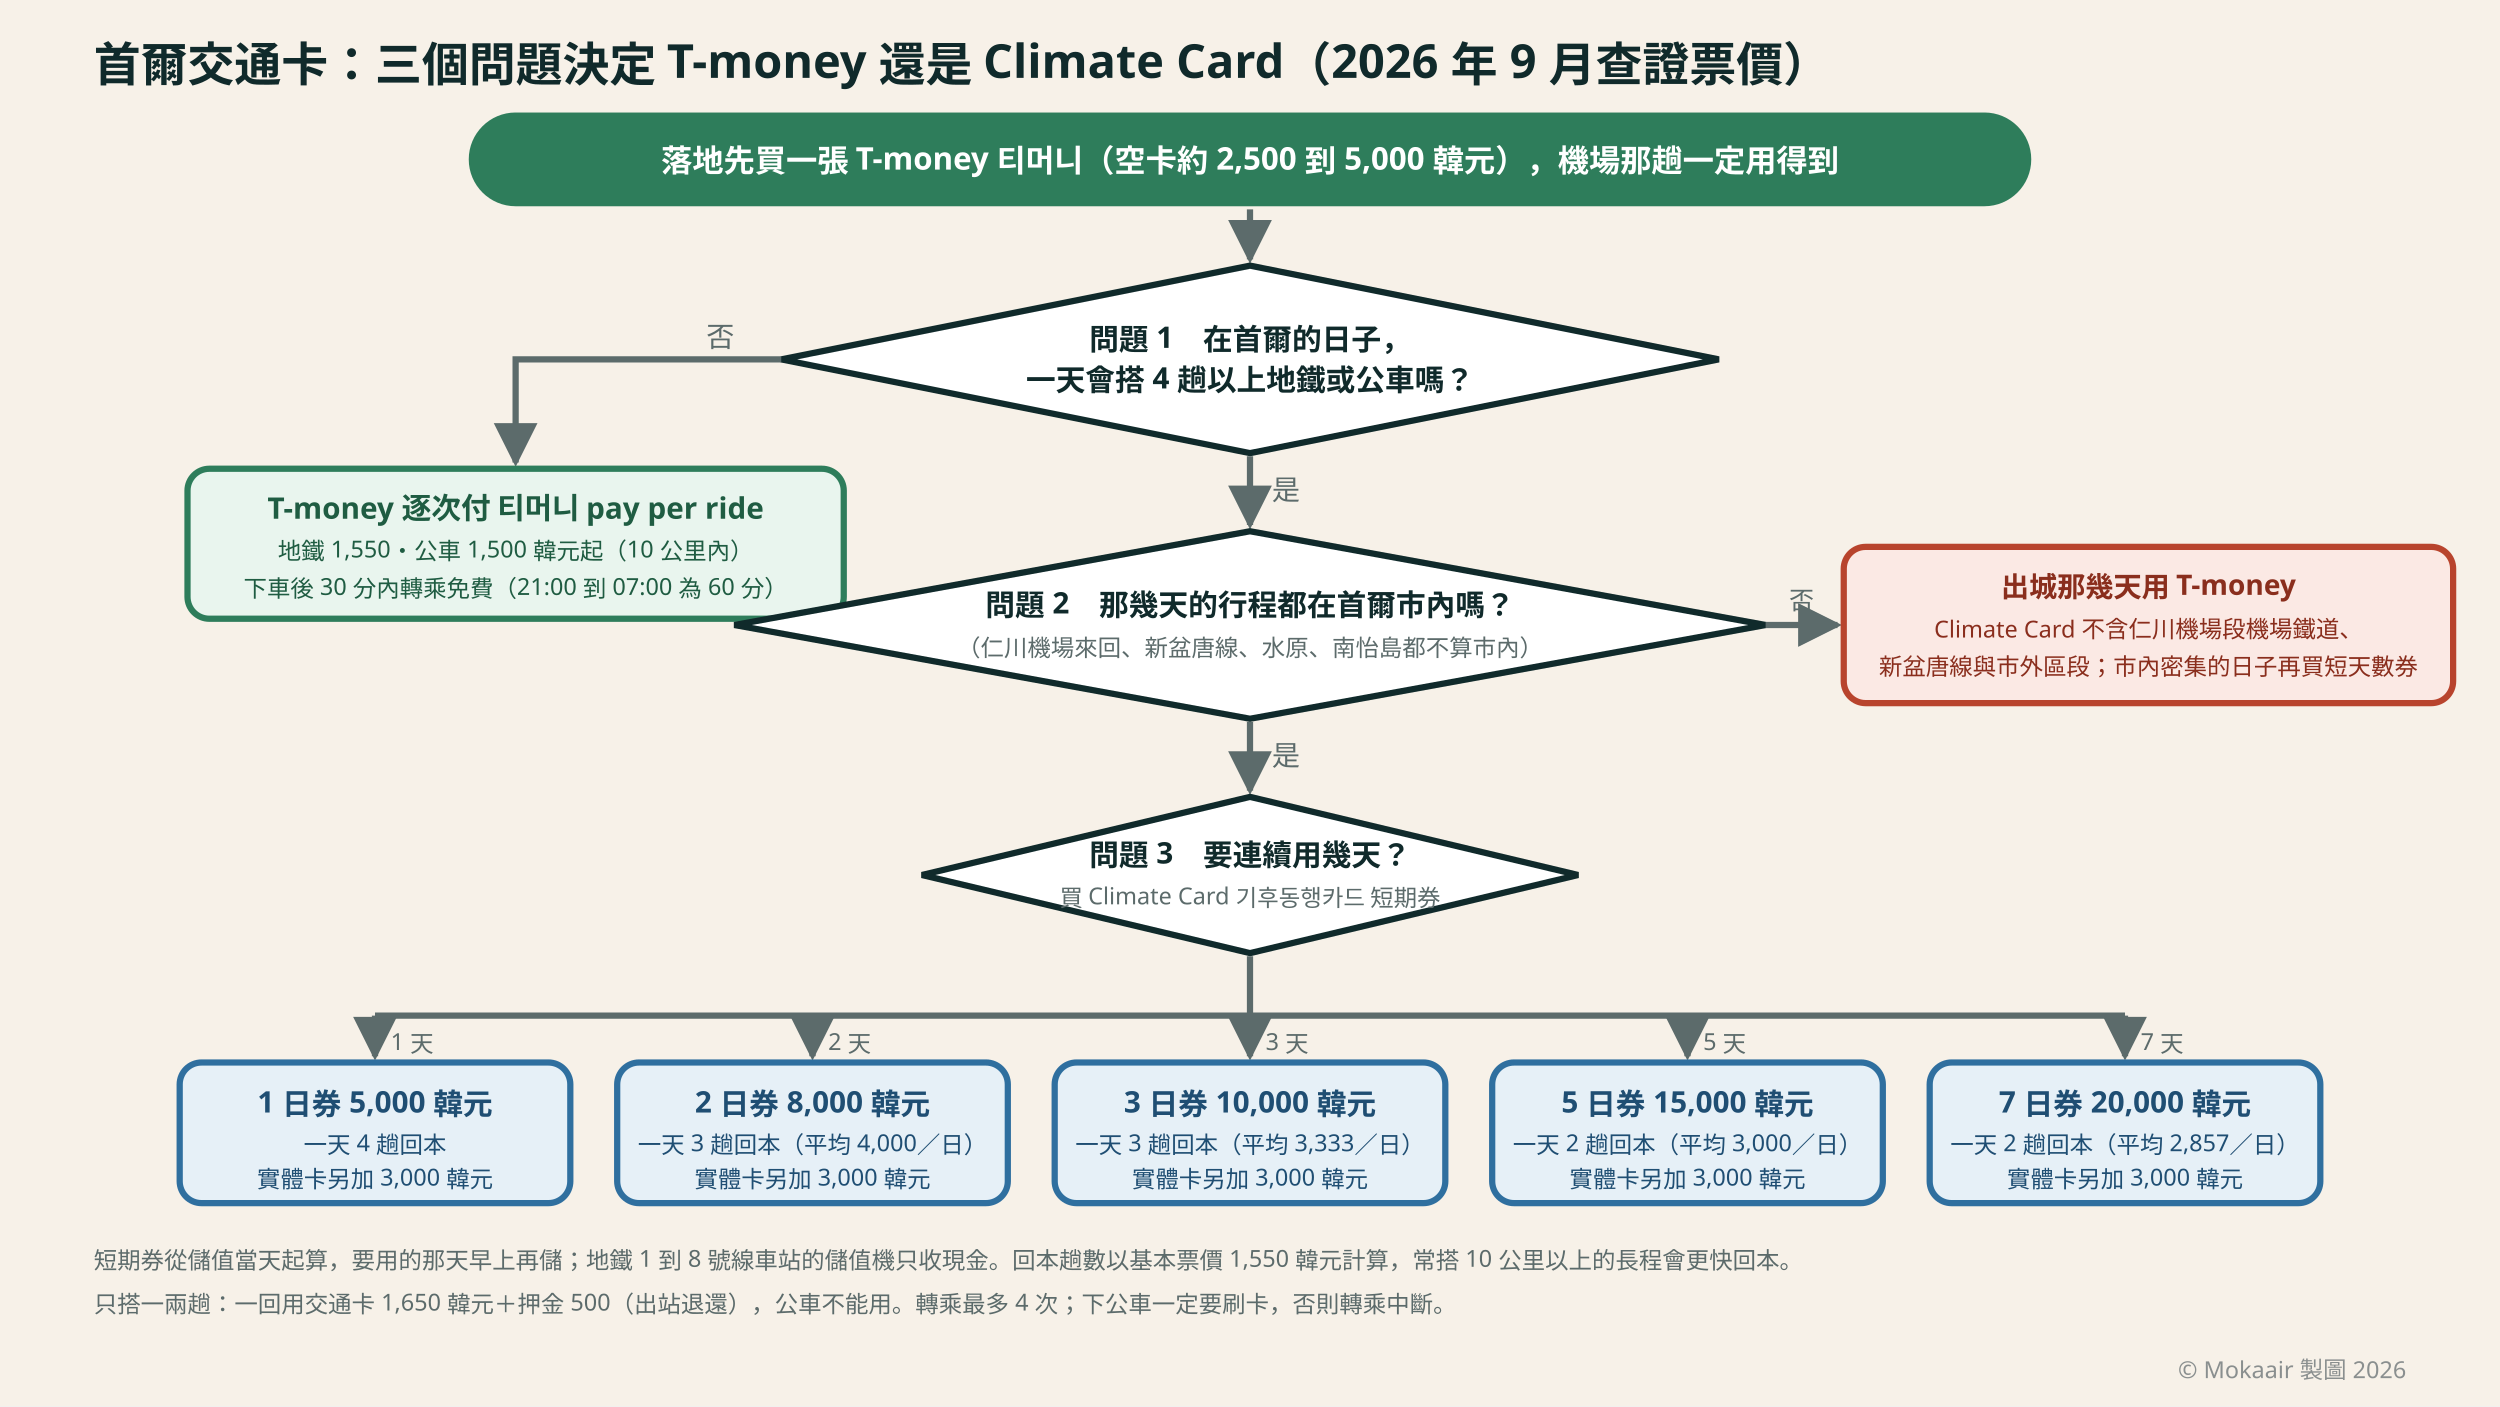
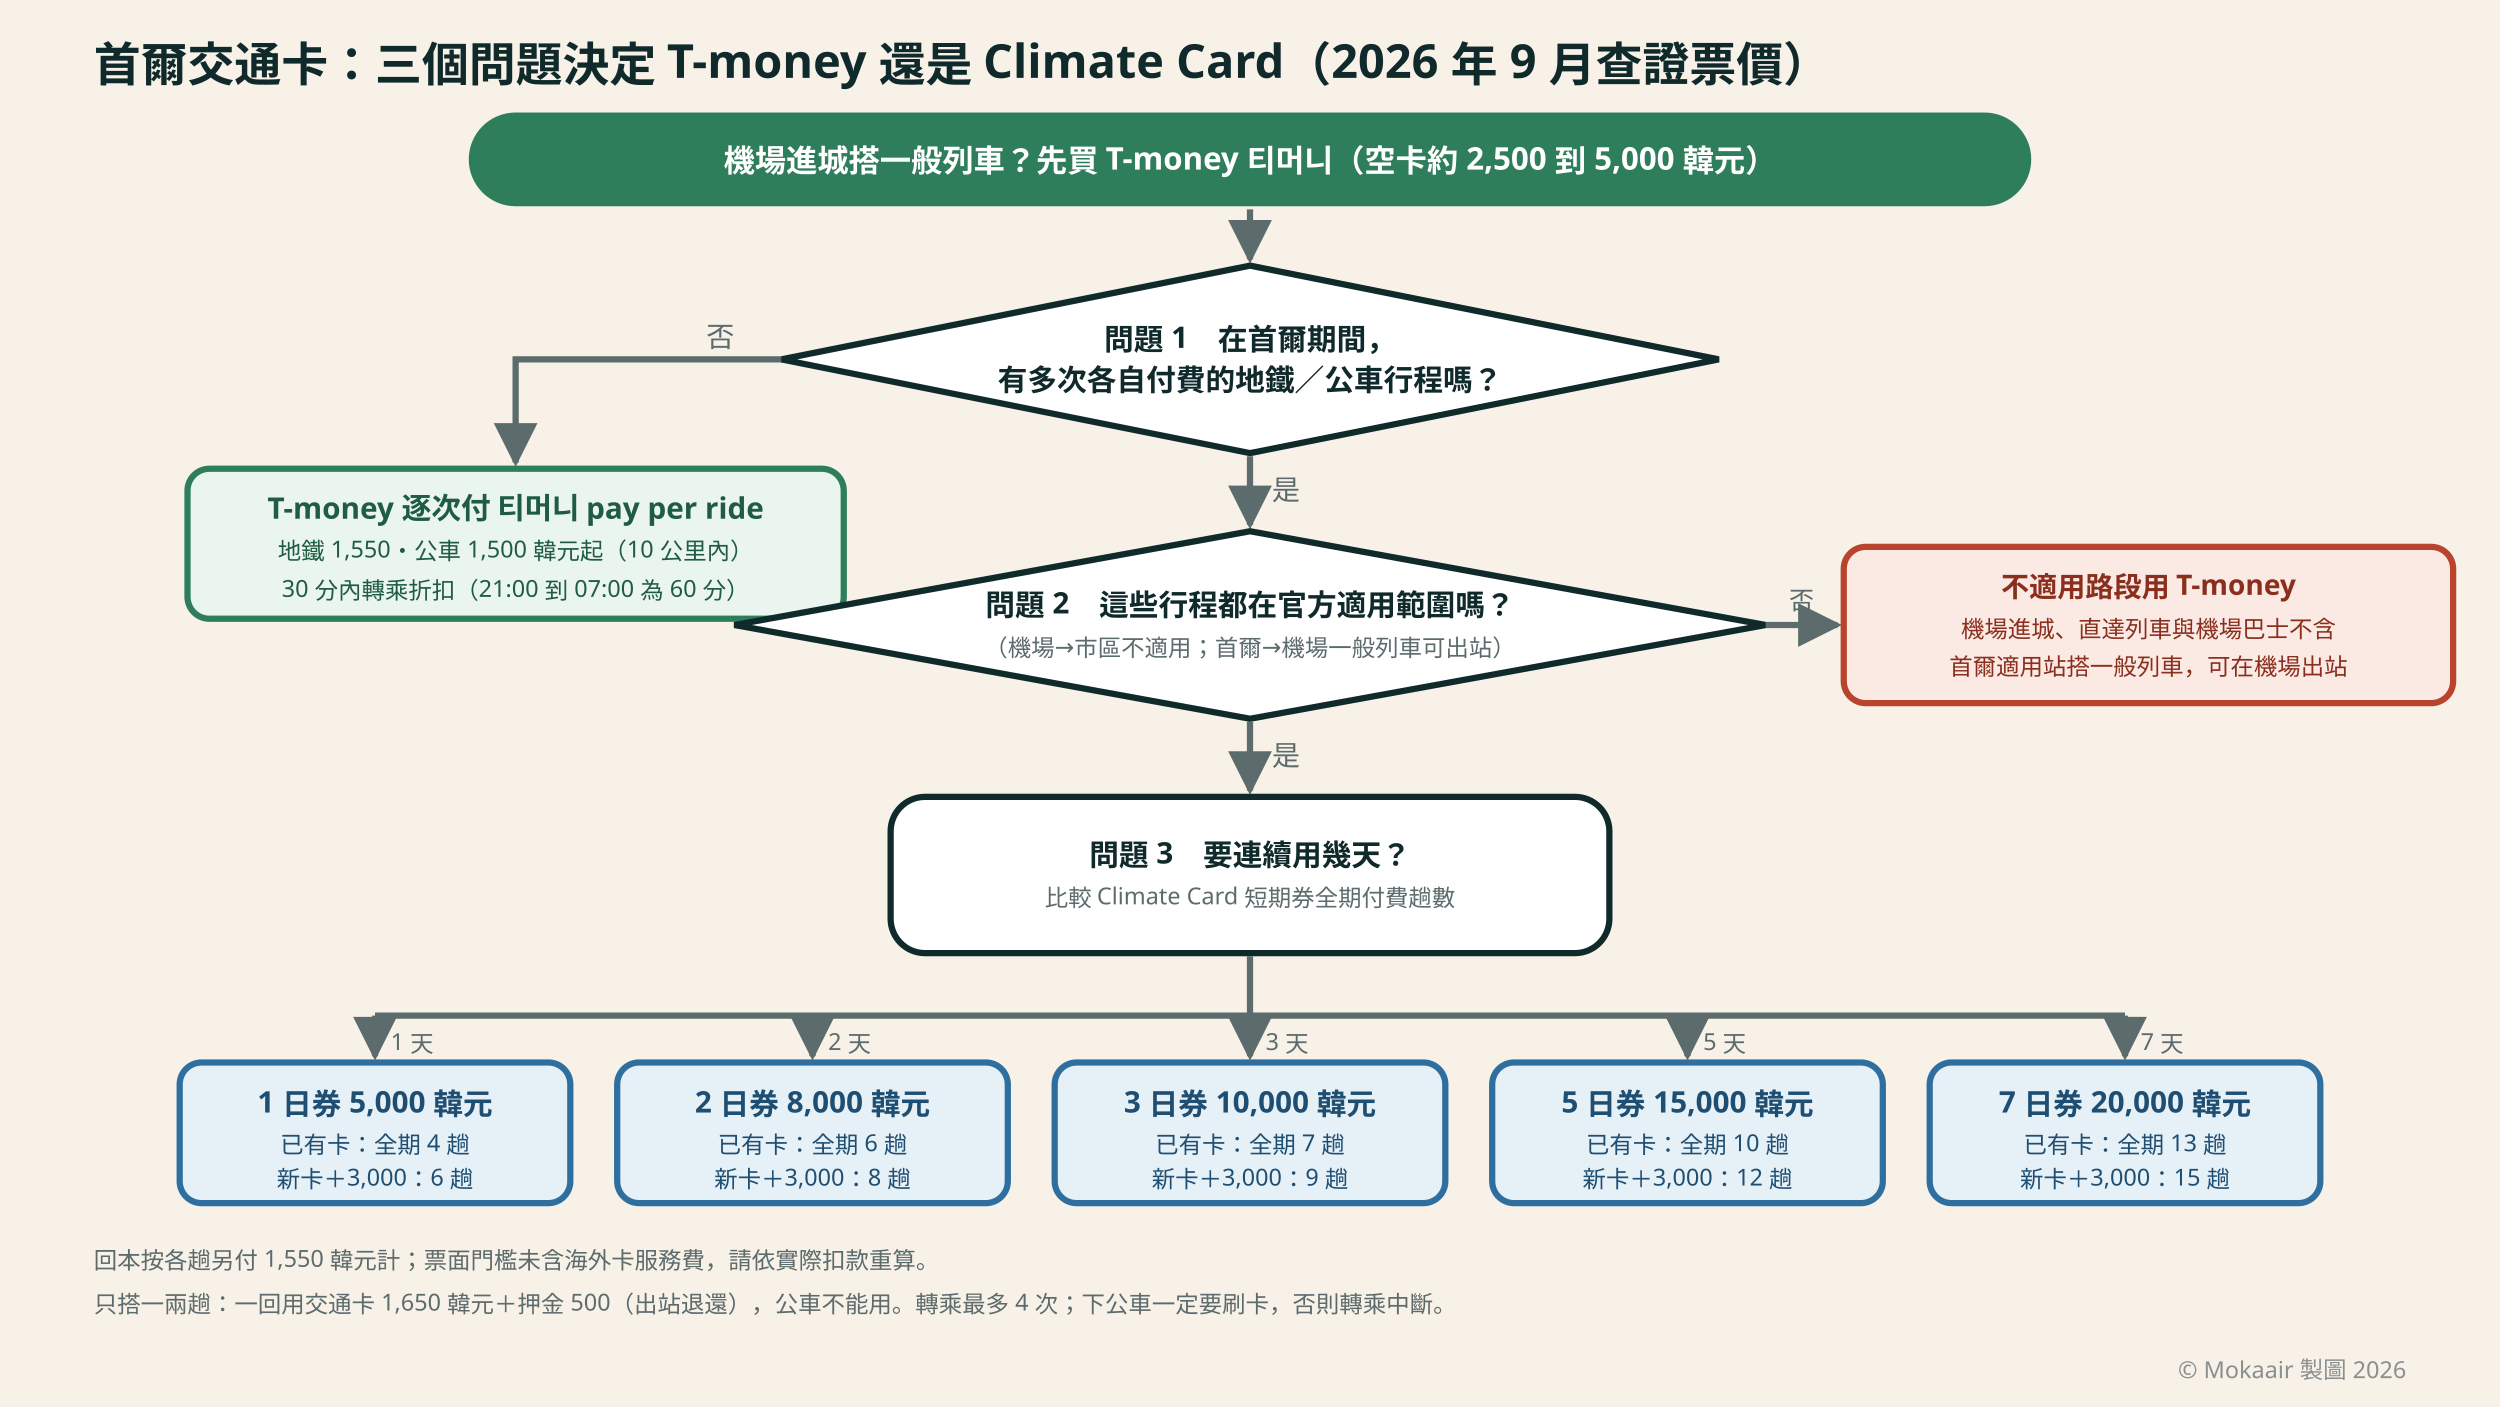
<svg xmlns="http://www.w3.org/2000/svg" viewBox="0 0 1600 900" width="1600" height="900" role="img" aria-labelledby="title desc" font-family="'Noto Sans TC','Noto Sans KR','PingFang TC','Microsoft JhengHei','Apple SD Gothic Neo',system-ui,sans-serif">
  <rect width="1600" height="900" fill="#F7F1E8" />
  <defs>
    <marker id="arrow" viewBox="0 0 10 10" refX="9" refY="5" markerWidth="7" markerHeight="7" orient="auto">
      <path d="M 0 0 L 10 5 L 0 10 z" fill="#5C6B6B" />
    </marker>
  </defs>
  <text x="60" y="52" font-size="30" font-weight="700" fill="#102A2B">首爾交通卡：三個問題決定 T-money 還是 Climate Card（2026 年 9 月查證票價）</text>
  <rect x="300" y="72" width="1000" height="60" rx="30" fill="#2E7D5B" />
-   <text x="800" y="110" font-size="20" font-weight="700" fill="#FFFFFF" text-anchor="middle">落地先買一張 T-money 티머니（空卡約 2,500 到 5,000 韓元），機場那趟一定用得到</text>
+   <text x="800" y="110" font-size="20" font-weight="700" fill="#FFFFFF" text-anchor="middle">機場進城搭一般列車？先買 T-money 티머니（空卡約 2,500 到 5,000 韓元）</text>
  <path d="M 800 134 L 800 166" stroke="#5C6B6B" stroke-width="4" marker-end="url(#arrow)" />
  <polygon points="800,170 1100,230 800,290 500,230" fill="#FFFFFF" stroke="#102A2B" stroke-width="4" />
-   <text x="800" y="224" font-size="19" font-weight="700" fill="#102A2B" text-anchor="middle">問題 1　在首爾的日子，</text>
-   <text x="800" y="250" font-size="19" font-weight="700" fill="#102A2B" text-anchor="middle">一天會搭 4 趟以上地鐵或公車嗎？</text>
+   <text x="800" y="224" font-size="19" font-weight="700" fill="#102A2B" text-anchor="middle">問題 1　在首爾期間，</text>
+   <text x="800" y="250" font-size="19" font-weight="700" fill="#102A2B" text-anchor="middle">有多次各自付費的地鐵／公車行程嗎？</text>
  <path d="M 500 230 L 330 230 L 330 296" stroke="#5C6B6B" stroke-width="4" fill="none" marker-end="url(#arrow)" />
  <text x="470" y="222" font-size="18" fill="#5C6B6B" text-anchor="end">否</text>
  <rect x="120" y="300" width="420" height="96" rx="14" fill="#E9F5EE" stroke="#2E7D5B" stroke-width="4" />
  <text x="330" y="332" font-size="19" font-weight="700" fill="#1F5C42" text-anchor="middle">T-money 逐次付 티머니 pay per ride</text>
  <text x="330" y="358" font-size="15" fill="#1F5C42" text-anchor="middle">地鐵 1,550・公車 1,500 韓元起（10 公里內）</text>
-   <text x="330" y="382" font-size="15" fill="#1F5C42" text-anchor="middle">下車後 30 分內轉乘免費（21:00 到 07:00 為 60 分）</text>
+   <text x="330" y="382" font-size="15" fill="#1F5C42" text-anchor="middle">30 分內轉乘折扣（21:00 到 07:00 為 60 分）</text>
  <path d="M 800 292 L 800 336" stroke="#5C6B6B" stroke-width="4" marker-end="url(#arrow)" />
  <text x="814" y="320" font-size="18" fill="#5C6B6B">是</text>
  <polygon points="800,340 1130,400 800,460 470,400" fill="#FFFFFF" stroke="#102A2B" stroke-width="4" />
-   <text x="800" y="394" font-size="19" font-weight="700" fill="#102A2B" text-anchor="middle">問題 2　那幾天的行程都在首爾市內嗎？</text>
-   <text x="800" y="420" font-size="15" fill="#5C6B6B" text-anchor="middle">（仁川機場來回、新盆唐線、水原、南怡島都不算市內）</text>
+   <text x="800" y="394" font-size="19" font-weight="700" fill="#102A2B" text-anchor="middle">問題 2　這些行程都在官方適用範圍嗎？</text>
+   <text x="800" y="420" font-size="15" fill="#5C6B6B" text-anchor="middle">（機場→市區不適用；首爾→機場一般列車可出站）</text>
  <path d="M 1130 400 L 1176 400" stroke="#5C6B6B" stroke-width="4" fill="none" marker-end="url(#arrow)" />
  <text x="1153" y="390" font-size="16" fill="#5C6B6B" text-anchor="middle">否</text>
  <rect x="1180" y="350" width="390" height="100" rx="14" fill="#FBE9E4" stroke="#B8442D" stroke-width="4" />
-   <text x="1375" y="382" font-size="18" font-weight="700" fill="#8A2E1D" text-anchor="middle">出城那幾天用 T-money</text>
-   <text x="1375" y="408" font-size="15" fill="#8A2E1D" text-anchor="middle">Climate Card 不含仁川機場段機場鐵道、</text>
-   <text x="1375" y="432" font-size="15" fill="#8A2E1D" text-anchor="middle">新盆唐線與市外區段；市內密集的日子再買短天數券</text>
+   <text x="1375" y="382" font-size="18" font-weight="700" fill="#8A2E1D" text-anchor="middle">不適用路段用 T-money</text>
+   <text x="1375" y="408" font-size="15" fill="#8A2E1D" text-anchor="middle">機場進城、直達列車與機場巴士不含</text>
+   <text x="1375" y="432" font-size="15" fill="#8A2E1D" text-anchor="middle">首爾適用站搭一般列車，可在機場出站</text>
  <path d="M 800 462 L 800 506" stroke="#5C6B6B" stroke-width="4" marker-end="url(#arrow)" />
  <text x="814" y="490" font-size="18" fill="#5C6B6B">是</text>
-   <polygon points="800,510 1010,560 800,610 590,560" fill="#FFFFFF" stroke="#102A2B" stroke-width="4" />
+   <rect x="570" y="510" width="460" height="100" rx="22" fill="#FFFFFF" stroke="#102A2B" stroke-width="4" />
  <text x="800" y="554" font-size="19" font-weight="700" fill="#102A2B" text-anchor="middle">問題 3　要連續用幾天？</text>
-   <text x="800" y="580" font-size="15" fill="#5C6B6B" text-anchor="middle">買 Climate Card 기후동행카드 短期券</text>
+   <text x="800" y="580" font-size="15" fill="#5C6B6B" text-anchor="middle">比較 Climate Card 短期券全期付費趟數</text>
  <path d="M 800 612 L 800 650" stroke="#5C6B6B" stroke-width="4" fill="none" />
  <path d="M 240 650 L 1360 650" stroke="#5C6B6B" stroke-width="4" fill="none" />
  <g stroke="#5C6B6B" stroke-width="4" fill="none" marker-end="url(#arrow)">
    <path d="M 240 650 L 240 676" />
    <path d="M 520 650 L 520 676" />
    <path d="M 800 650 L 800 676" />
    <path d="M 1080 650 L 1080 676" />
    <path d="M 1360 650 L 1360 676" />
  </g>
  <g font-size="15" fill="#5C6B6B">
    <text x="250" y="672">1 天</text>
    <text x="530" y="672">2 天</text>
    <text x="810" y="672">3 天</text>
    <text x="1090" y="672">5 天</text>
    <text x="1370" y="672">7 天</text>
  </g>
  <g fill="#E6F0F7" stroke="#2F6F9F" stroke-width="4">
    <rect x="115" y="680" width="250" height="90" rx="14" />
    <rect x="395" y="680" width="250" height="90" rx="14" />
    <rect x="675" y="680" width="250" height="90" rx="14" />
    <rect x="955" y="680" width="250" height="90" rx="14" />
    <rect x="1235" y="680" width="250" height="90" rx="14" />
  </g>
  <g font-size="19" font-weight="700" fill="#1F4E73" text-anchor="middle">
    <text x="240" y="712">1 日券 5,000 韓元</text>
    <text x="520" y="712">2 日券 8,000 韓元</text>
    <text x="800" y="712">3 日券 10,000 韓元</text>
    <text x="1080" y="712">5 日券 15,000 韓元</text>
    <text x="1360" y="712">7 日券 20,000 韓元</text>
  </g>
  <g font-size="15" fill="#1F4E73" text-anchor="middle">
-     <text x="240" y="738">一天 4 趟回本</text>
-     <text x="520" y="738">一天 3 趟回本（平均 4,000／日）</text>
-     <text x="800" y="738">一天 3 趟回本（平均 3,333／日）</text>
-     <text x="1080" y="738">一天 2 趟回本（平均 3,000／日）</text>
-     <text x="1360" y="738">一天 2 趟回本（平均 2,857／日）</text>
-     <text x="240" y="760">實體卡另加 3,000 韓元</text>
-     <text x="520" y="760">實體卡另加 3,000 韓元</text>
-     <text x="800" y="760">實體卡另加 3,000 韓元</text>
-     <text x="1080" y="760">實體卡另加 3,000 韓元</text>
-     <text x="1360" y="760">實體卡另加 3,000 韓元</text>
+     <text x="240" y="738">已有卡：全期 4 趟</text>
+     <text x="520" y="738">已有卡：全期 6 趟</text>
+     <text x="800" y="738">已有卡：全期 7 趟</text>
+     <text x="1080" y="738">已有卡：全期 10 趟</text>
+     <text x="1360" y="738">已有卡：全期 13 趟</text>
+     <text x="240" y="760">新卡＋3,000：6 趟</text>
+     <text x="520" y="760">新卡＋3,000：8 趟</text>
+     <text x="800" y="760">新卡＋3,000：9 趟</text>
+     <text x="1080" y="760">新卡＋3,000：12 趟</text>
+     <text x="1360" y="760">新卡＋3,000：15 趟</text>
  </g>
-   <text x="60" y="812" font-size="15" fill="#5C6B6B">短期券從儲值當天起算，要用的那天早上再儲；地鐵 1 到 8 號線車站的儲值機只收現金。回本趟數以基本票價 1,550 韓元計算，常搭 10 公里以上的長程會更快回本。</text>
+   <text x="60" y="812" font-size="15" fill="#5C6B6B">回本按各趟另付 1,550 韓元計；票面門檻未含海外卡服務費，請依實際扣款重算。</text>
  <text x="60" y="840" font-size="15" fill="#5C6B6B">只搭一兩趟：一回用交通卡 1,650 韓元＋押金 500（出站退還），公車不能用。轉乘最多 4 次；下公車一定要刷卡，否則轉乘中斷。</text>
  <text x="1540" y="882" font-size="15" fill="#8A8F8F" text-anchor="end">© Mokaair 製圖 2026</text>
</svg>
